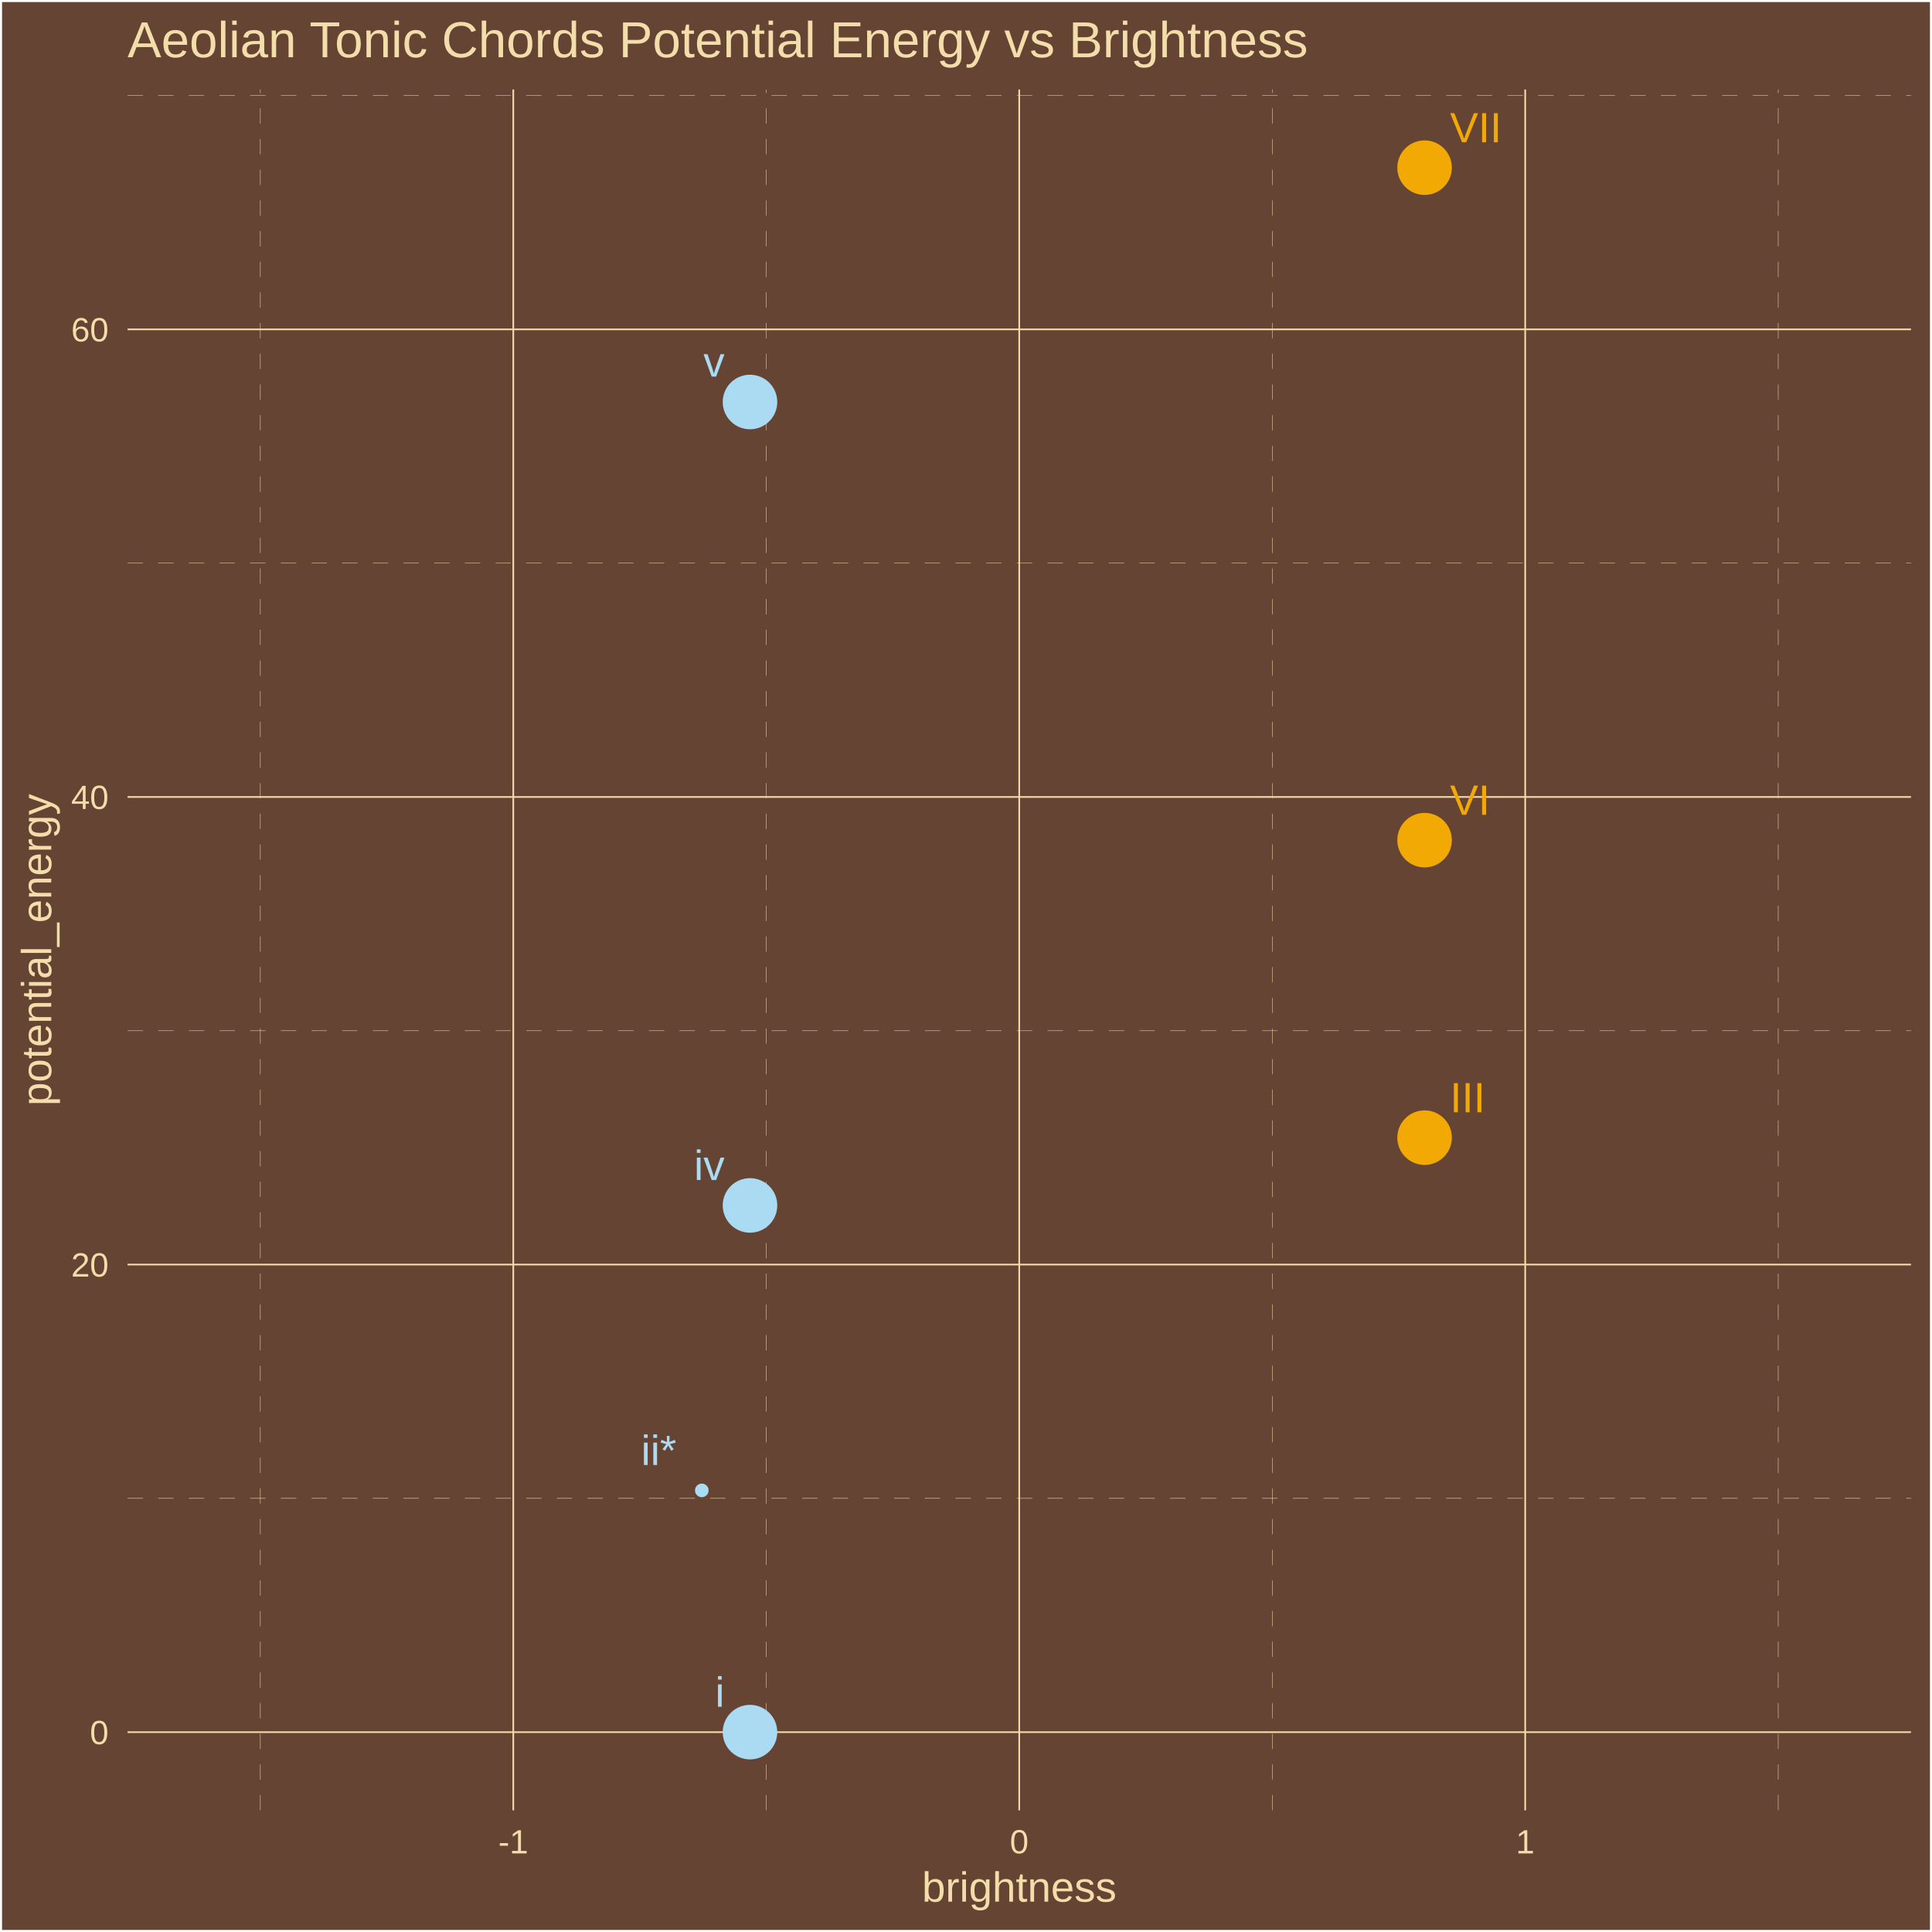
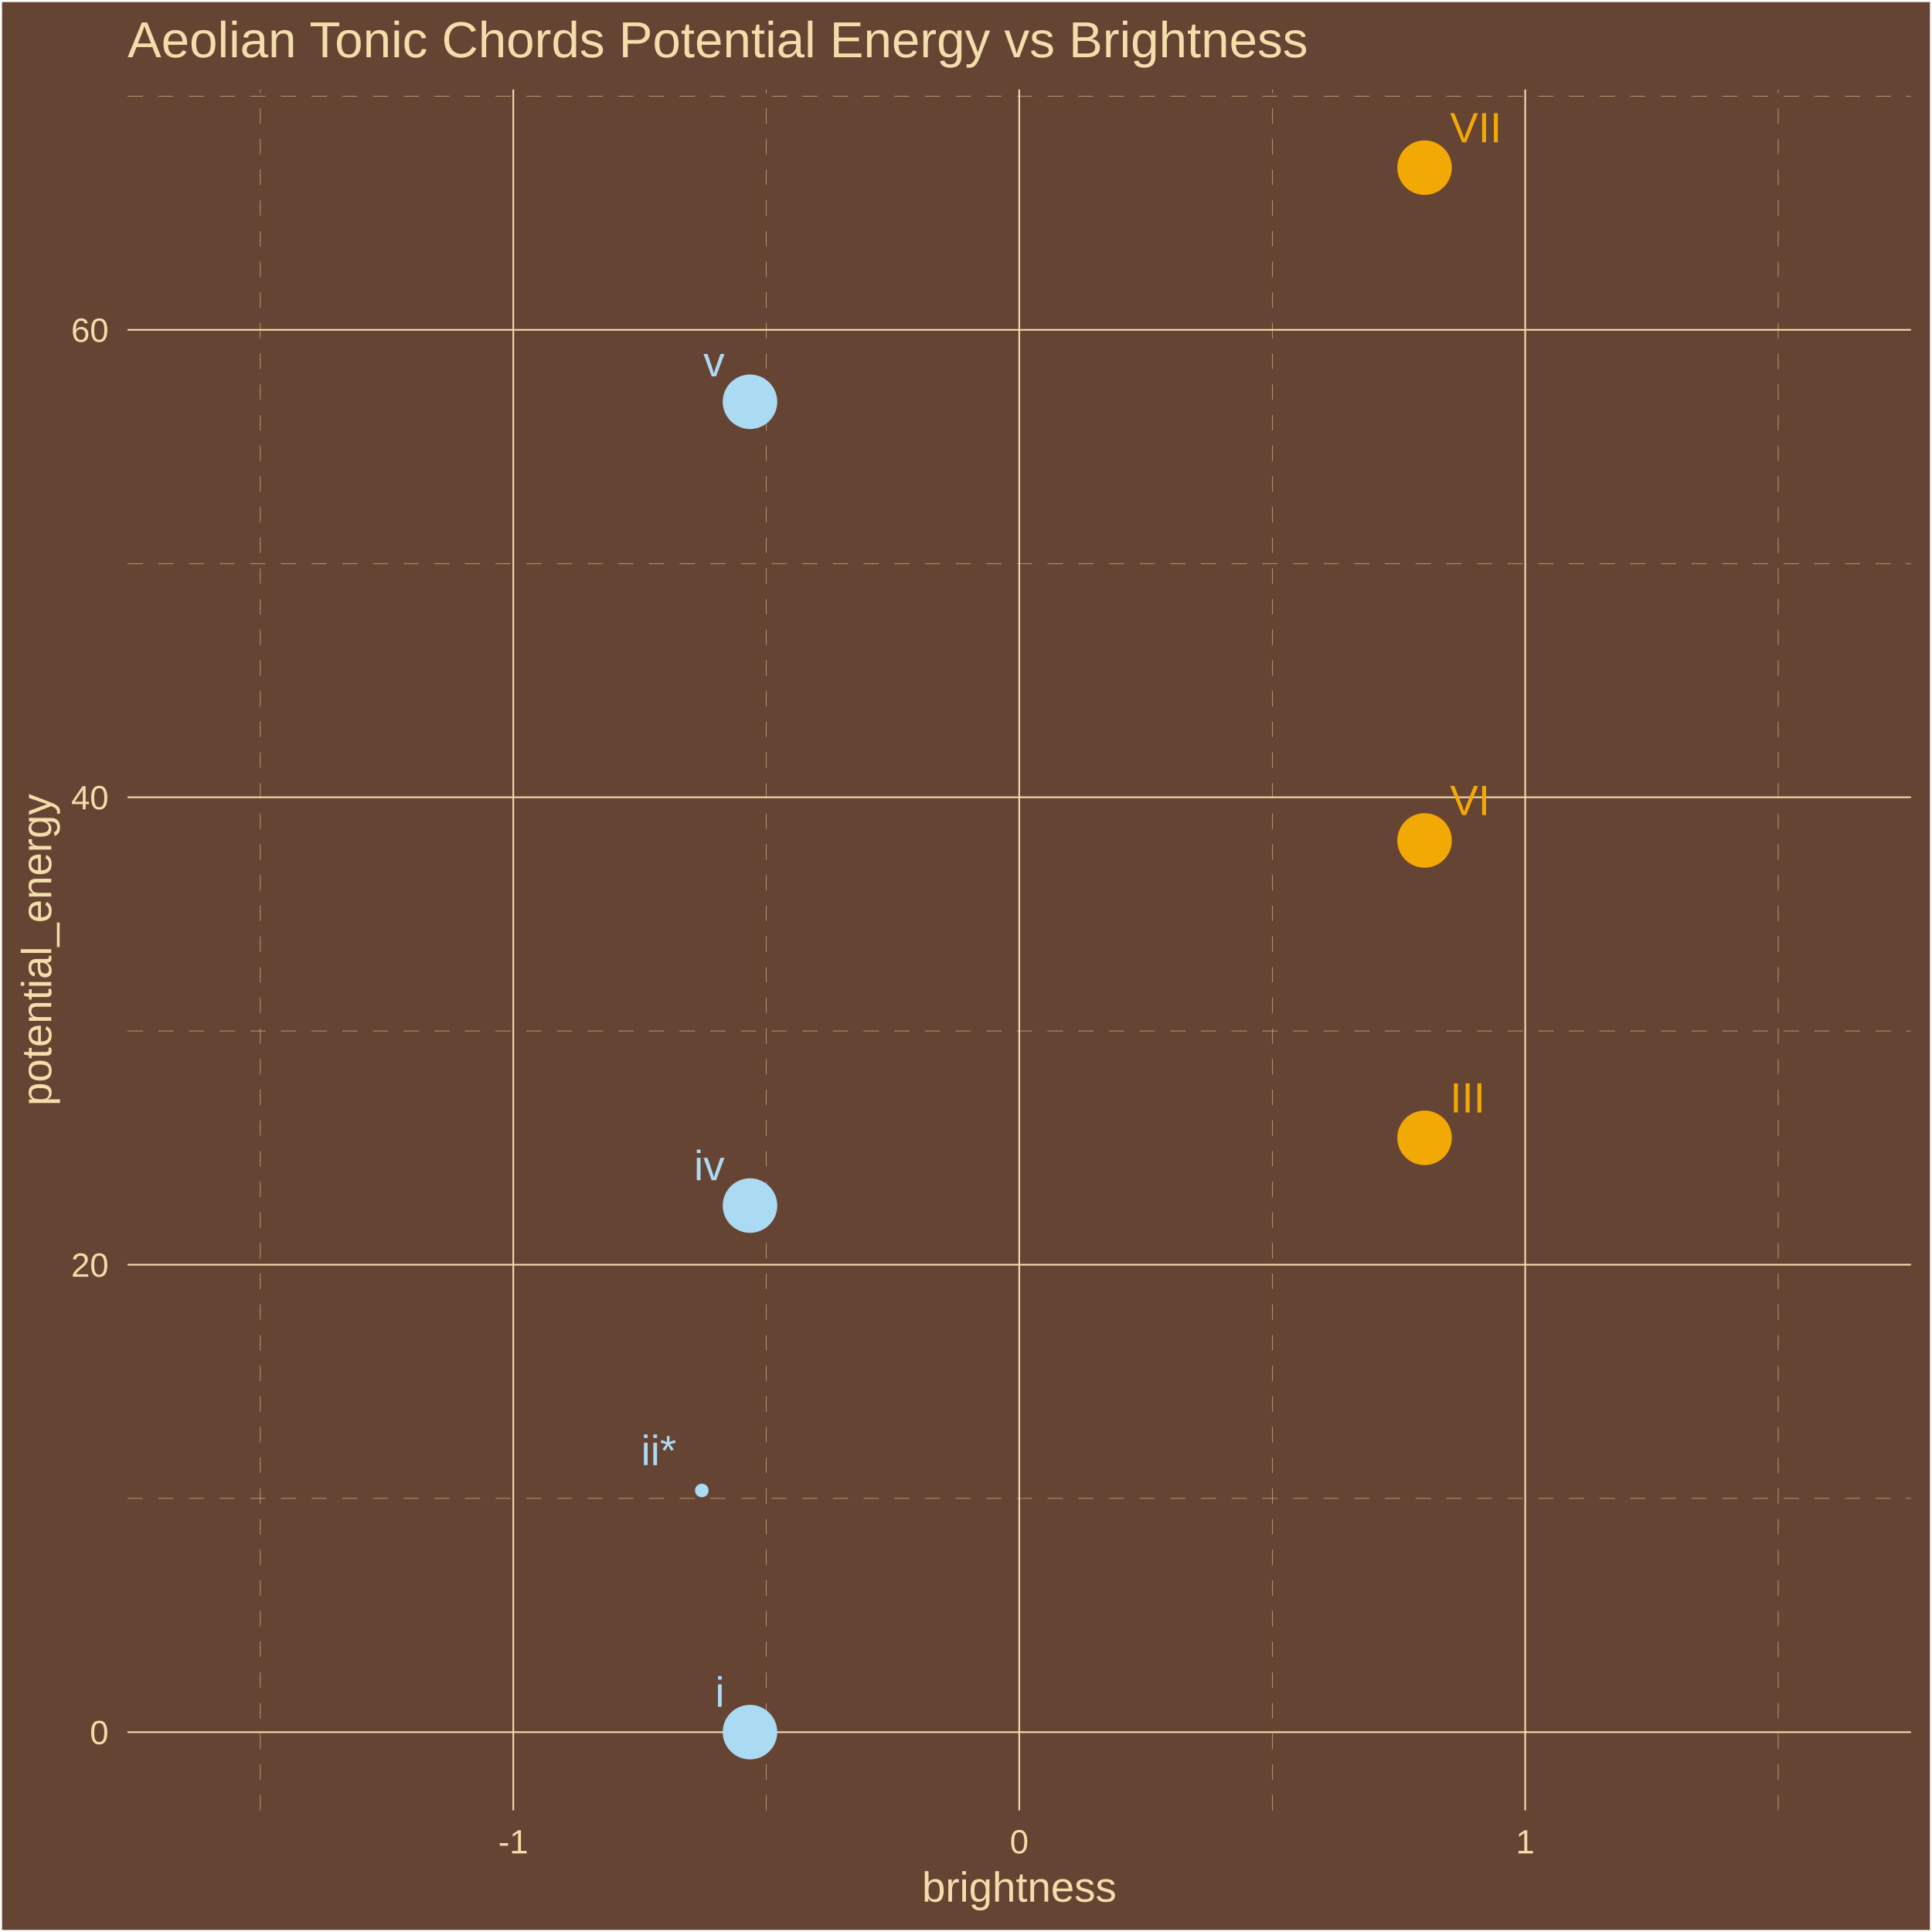
<svg xmlns="http://www.w3.org/2000/svg" class="svglite" width="504.00pt" height="504.00pt" viewBox="0 0 504.00 504.00">
  <defs>
    <style type="text/css">
    .svglite line, .svglite polyline, .svglite polygon, .svglite path, .svglite rect, .svglite circle {
      fill: none;
      stroke: #000000;
      stroke-linecap: round;
      stroke-linejoin: round;
      stroke-miterlimit: 10.00;
    }
    .svglite text {
      white-space: pre;
    }
  </style>
  </defs>
  <rect width="100%" height="100%" style="stroke: none; fill: #664433;" />
  <defs>
    <clipPath id="cpMC4wMHw1MDQuMDB8MC4wMHw1MDQuMDA=">
      <rect x="0.00" y="0.00" width="504.00" height="504.00" />
    </clipPath>
  </defs>
  <g clip-path="url(#cpMC4wMHw1MDQuMDB8MC4wMHw1MDQuMDA=)">
    <rect x="0.00" y="0" width="504.00" height="504.00" style="stroke-width: 1.07; stroke: #FFFFFF; fill: #664433;" />
  </g>
  <defs>
    <clipPath id="cpMzMuMjd8NDk4LjUyfDIzLjM0fDQ3Mi4yNw==">
      <rect x="33.27" y="23.34" width="465.25" height="448.93" />
    </clipPath>
  </defs>
  <g clip-path="url(#cpMzMuMjd8NDk4LjUyfDIzLjM0fDQ3Mi4yNw==)">
    <rect x="33.27" y="23.34" width="465.25" height="448.93" style="stroke-width: 1.07; stroke: none; fill: #664433;" />
-     <polyline points="33.27,390.87 498.52,390.87 " style="stroke-width: 0.11; stroke: #F3DDAB; stroke-dasharray: 4.00,4.00; stroke-linecap: butt;" />
-     <polyline points="33.27,268.89 498.52,268.89 " style="stroke-width: 0.11; stroke: #F3DDAB; stroke-dasharray: 4.00,4.00; stroke-linecap: butt;" />
-     <polyline points="33.27,146.91 498.52,146.91 " style="stroke-width: 0.11; stroke: #F3DDAB; stroke-dasharray: 4.00,4.00; stroke-linecap: butt;" />
-     <polyline points="33.27,24.93 498.52,24.93 " style="stroke-width: 0.11; stroke: #F3DDAB; stroke-dasharray: 4.00,4.00; stroke-linecap: butt;" />
+     <polyline points="33.27,390.89 498.52,390.89 " style="stroke-width: 0.11; stroke: #F3DDAB; stroke-dasharray: 4.00,4.00; stroke-linecap: butt;" />
+     <polyline points="33.27,268.95 498.52,268.95 " style="stroke-width: 0.11; stroke: #F3DDAB; stroke-dasharray: 4.00,4.00; stroke-linecap: butt;" />
+     <polyline points="33.27,147.01 498.52,147.01 " style="stroke-width: 0.11; stroke: #F3DDAB; stroke-dasharray: 4.00,4.00; stroke-linecap: butt;" />
+     <polyline points="33.27,25.07 498.52,25.07 " style="stroke-width: 0.11; stroke: #F3DDAB; stroke-dasharray: 4.00,4.00; stroke-linecap: butt;" />
    <polyline points="67.91,472.27 67.91,23.34 " style="stroke-width: 0.11; stroke: #F3DDAB; stroke-dasharray: 4.00,4.00; stroke-linecap: butt;" />
    <polyline points="199.90,472.27 199.90,23.34 " style="stroke-width: 0.11; stroke: #F3DDAB; stroke-dasharray: 4.00,4.00; stroke-linecap: butt;" />
    <polyline points="331.89,472.27 331.89,23.34 " style="stroke-width: 0.11; stroke: #F3DDAB; stroke-dasharray: 4.00,4.00; stroke-linecap: butt;" />
    <polyline points="463.88,472.27 463.88,23.34 " style="stroke-width: 0.11; stroke: #F3DDAB; stroke-dasharray: 4.00,4.00; stroke-linecap: butt;" />
    <polyline points="33.27,451.86 498.52,451.86 " style="stroke-width: 0.43; stroke: #F3DDAB; stroke-linecap: butt;" />
-     <polyline points="33.27,329.88 498.52,329.88 " style="stroke-width: 0.43; stroke: #F3DDAB; stroke-linecap: butt;" />
-     <polyline points="33.27,207.90 498.52,207.90 " style="stroke-width: 0.43; stroke: #F3DDAB; stroke-linecap: butt;" />
-     <polyline points="33.27,85.92 498.52,85.92 " style="stroke-width: 0.43; stroke: #F3DDAB; stroke-linecap: butt;" />
+     <polyline points="33.27,329.92 498.52,329.92 " style="stroke-width: 0.43; stroke: #F3DDAB; stroke-linecap: butt;" />
+     <polyline points="33.27,207.98 498.52,207.98 " style="stroke-width: 0.43; stroke: #F3DDAB; stroke-linecap: butt;" />
+     <polyline points="33.27,86.04 498.52,86.04 " style="stroke-width: 0.43; stroke: #F3DDAB; stroke-linecap: butt;" />
    <polyline points="133.90,472.27 133.90,23.34 " style="stroke-width: 0.43; stroke: #F3DDAB; stroke-linecap: butt;" />
    <polyline points="265.89,472.27 265.89,23.34 " style="stroke-width: 0.43; stroke: #F3DDAB; stroke-linecap: butt;" />
    <polyline points="397.88,472.27 397.88,23.34 " style="stroke-width: 0.43; stroke: #F3DDAB; stroke-linecap: butt;" />
    <circle cx="195.65" cy="451.86" r="6.76" style="stroke-width: 0.71; stroke: #ABDAF3; fill: #ABDAF3;" />
-     <circle cx="183.08" cy="388.80" r="1.42" style="stroke-width: 0.71; stroke: #ABDAF3; fill: #ABDAF3;" />
-     <circle cx="371.63" cy="296.78" r="6.76" style="stroke-width: 0.71; stroke: #F3A904; fill: #F3A904;" />
-     <circle cx="195.65" cy="314.46" r="6.76" style="stroke-width: 0.71; stroke: #ABDAF3; fill: #ABDAF3;" />
-     <circle cx="195.65" cy="104.87" r="6.76" style="stroke-width: 0.71; stroke: #ABDAF3; fill: #ABDAF3;" />
-     <circle cx="371.63" cy="219.17" r="6.76" style="stroke-width: 0.71; stroke: #F3A904; fill: #F3A904;" />
+     <circle cx="183.08" cy="388.82" r="1.42" style="stroke-width: 0.71; stroke: #ABDAF3; fill: #ABDAF3;" />
+     <circle cx="371.63" cy="296.83" r="6.76" style="stroke-width: 0.71; stroke: #F3A904; fill: #F3A904;" />
+     <circle cx="195.65" cy="314.50" r="6.76" style="stroke-width: 0.71; stroke: #ABDAF3; fill: #ABDAF3;" />
+     <circle cx="195.65" cy="104.81" r="6.76" style="stroke-width: 0.71; stroke: #ABDAF3; fill: #ABDAF3;" />
+     <circle cx="371.63" cy="219.25" r="6.76" style="stroke-width: 0.71; stroke: #F3A904; fill: #F3A904;" />
    <circle cx="371.63" cy="43.74" r="6.76" style="stroke-width: 0.71; stroke: #F3A904; fill: #F3A904;" />
    <polygon points="180.96,451.86 193.49,451.86 193.40,451.86 193.75,451.84 194.09,451.77 194.41,451.65 194.71,451.48 194.98,451.26 195.21,451.00 195.40,450.70 195.54,450.38 195.62,450.05 195.65,449.70 195.65,449.70 195.65,431.71 195.65,431.71 195.62,431.36 195.54,431.02 195.40,430.70 195.21,430.41 194.98,430.15 194.71,429.93 194.41,429.76 194.09,429.63 193.75,429.56 193.49,429.55 180.96,429.55 181.22,429.56 180.87,429.55 180.53,429.59 180.19,429.69 179.88,429.84 179.59,430.03 179.34,430.28 179.13,430.55 178.97,430.86 178.86,431.19 178.81,431.53 178.80,431.71 178.80,449.70 178.81,449.53 178.81,449.87 178.86,450.22 178.97,450.55 179.13,450.85 179.34,451.13 179.59,451.37 179.88,451.57 180.19,451.72 180.53,451.82 180.87,451.86 " style="stroke-width: nan; stroke: none;" />
    <text x="189.02" y="445.24" text-anchor="end" style="font-size: 11.04px;fill: #ABDAF3; font-family: &quot;Arial&quot;;" textLength="2.45px" lengthAdjust="spacingAndGlyphs">i</text>
-     <polygon points="161.65,388.80 180.92,388.80 180.83,388.80 181.18,388.79 181.52,388.72 181.84,388.60 182.14,388.42 182.41,388.20 182.64,387.94 182.83,387.65 182.97,387.33 183.05,386.99 183.08,386.64 183.08,386.64 183.08,368.65 183.08,368.65 183.05,368.30 182.97,367.97 182.83,367.65 182.64,367.35 182.41,367.09 182.14,366.87 181.84,366.70 181.52,366.58 181.18,366.51 180.92,366.49 161.65,366.49 161.91,366.51 161.56,366.49 161.22,366.53 160.88,366.63 160.57,366.78 160.28,366.98 160.03,367.22 159.82,367.50 159.66,367.80 159.55,368.13 159.50,368.48 159.49,368.65 159.49,386.64 159.50,386.47 159.50,386.82 159.55,387.16 159.66,387.49 159.82,387.80 160.03,388.08 160.28,388.32 160.57,388.51 160.88,388.66 161.22,388.76 161.56,388.80 " style="stroke-width: nan; stroke: none;" />
-     <text x="176.45" y="382.18" text-anchor="end" style="font-size: 11.04px;fill: #ABDAF3; font-family: &quot;Arial&quot;;" textLength="9.19px" lengthAdjust="spacingAndGlyphs">ii*</text>
-     <polygon points="373.79,296.78 393.07,296.78 392.99,296.78 393.34,296.77 393.68,296.70 394.00,296.57 394.30,296.40 394.57,296.18 394.80,295.92 394.99,295.63 395.12,295.31 395.21,294.97 395.23,294.62 395.23,294.62 395.23,276.63 395.23,276.63 395.21,276.28 395.12,275.94 394.99,275.63 394.80,275.33 394.57,275.07 394.30,274.85 394.00,274.68 393.68,274.55 393.34,274.48 393.07,274.47 373.79,274.47 374.05,274.48 373.71,274.47 373.36,274.51 373.03,274.61 372.71,274.76 372.43,274.96 372.18,275.20 371.97,275.47 371.81,275.78 371.70,276.11 371.64,276.46 371.63,276.63 371.63,294.62 371.64,294.45 371.64,294.80 371.70,295.14 371.81,295.47 371.97,295.78 372.18,296.05 372.43,296.29 372.71,296.49 373.03,296.64 373.36,296.74 373.71,296.78 " style="stroke-width: nan; stroke: none;" />
-     <text x="378.26" y="290.16" style="font-size: 11.04px;fill: #F3A904; font-family: &quot;Arial&quot;;" textLength="9.20px" lengthAdjust="spacingAndGlyphs">III</text>
-     <polygon points="175.44,314.46 193.49,314.46 193.40,314.46 193.75,314.44 194.09,314.37 194.41,314.25 194.71,314.07 194.98,313.85 195.21,313.59 195.40,313.30 195.54,312.98 195.62,312.64 195.65,312.30 195.65,312.30 195.65,294.30 195.65,294.30 195.62,293.96 195.54,293.62 195.40,293.30 195.21,293.01 194.98,292.75 194.71,292.53 194.41,292.35 194.09,292.23 193.75,292.16 193.49,292.14 175.44,292.14 175.70,292.16 175.36,292.15 175.01,292.19 174.68,292.28 174.36,292.43 174.08,292.63 173.83,292.87 173.62,293.15 173.46,293.46 173.35,293.79 173.29,294.13 173.28,294.30 173.28,312.30 173.29,312.12 173.29,312.47 173.35,312.81 173.46,313.14 173.62,313.45 173.83,313.73 174.08,313.97 174.36,314.17 174.68,314.32 175.01,314.41 175.36,314.46 " style="stroke-width: nan; stroke: none;" />
-     <text x="189.02" y="307.83" text-anchor="end" style="font-size: 11.04px;fill: #ABDAF3; font-family: &quot;Arial&quot;;" textLength="7.96px" lengthAdjust="spacingAndGlyphs">iv</text>
-     <polygon points="177.89,104.87 193.49,104.87 193.40,104.86 193.75,104.85 194.09,104.78 194.41,104.66 194.71,104.48 194.98,104.26 195.21,104.00 195.40,103.71 195.54,103.39 195.62,103.05 195.65,102.71 195.65,102.71 195.65,84.71 195.65,84.71 195.62,84.37 195.54,84.03 195.40,83.71 195.21,83.42 194.98,83.15 194.71,82.94 194.41,82.76 194.09,82.64 193.75,82.57 193.49,82.55 177.89,82.55 178.15,82.57 177.81,82.55 177.46,82.60 177.13,82.69 176.81,82.84 176.53,83.04 176.28,83.28 176.07,83.56 175.91,83.87 175.80,84.20 175.74,84.54 175.73,84.71 175.73,102.71 175.74,102.53 175.74,102.88 175.80,103.22 175.91,103.55 176.07,103.86 176.28,104.14 176.53,104.38 176.81,104.58 177.13,104.73 177.46,104.82 177.81,104.86 " style="stroke-width: nan; stroke: none;" />
-     <text x="189.02" y="98.24" text-anchor="end" style="font-size: 11.04px;fill: #ABDAF3; font-family: &quot;Arial&quot;;" textLength="5.52px" lengthAdjust="spacingAndGlyphs">v</text>
-     <polygon points="373.79,219.17 394.30,219.17 394.21,219.17 394.56,219.15 394.90,219.08 395.22,218.96 395.53,218.79 395.80,218.57 396.03,218.31 396.21,218.01 396.35,217.69 396.43,217.36 396.46,217.01 396.46,217.01 396.46,199.02 396.46,199.02 396.43,198.67 396.35,198.33 396.21,198.01 396.03,197.72 395.80,197.46 395.53,197.24 395.22,197.06 394.90,196.94 394.56,196.87 394.30,196.86 373.79,196.86 374.05,196.87 373.71,196.86 373.36,196.90 373.03,197.00 372.71,197.15 372.43,197.34 372.18,197.58 371.97,197.86 371.81,198.17 371.70,198.50 371.64,198.84 371.63,199.02 371.63,217.01 371.64,216.84 371.64,217.18 371.70,217.53 371.81,217.86 371.97,218.16 372.18,218.44 372.43,218.68 372.71,218.88 373.03,219.03 373.36,219.13 373.71,219.17 " style="stroke-width: nan; stroke: none;" />
-     <text x="378.26" y="212.55" style="font-size: 11.04px;fill: #F3A904; font-family: &quot;Arial&quot;;" textLength="10.43px" lengthAdjust="spacingAndGlyphs">VI</text>
+     <polygon points="161.65,388.82 180.92,388.82 180.83,388.82 181.18,388.81 181.52,388.74 181.84,388.62 182.14,388.44 182.41,388.22 182.64,387.96 182.83,387.67 182.97,387.35 183.05,387.01 183.08,386.66 183.08,386.66 183.08,368.67 183.08,368.67 183.05,368.33 182.97,367.99 182.83,367.67 182.64,367.37 182.41,367.11 182.14,366.89 181.84,366.72 181.52,366.60 181.18,366.53 180.92,366.51 161.65,366.51 161.91,366.53 161.56,366.51 161.22,366.56 160.88,366.65 160.57,366.80 160.28,367.00 160.03,367.24 159.82,367.52 159.66,367.83 159.55,368.16 159.50,368.50 159.49,368.67 159.49,386.66 159.50,386.49 159.50,386.84 159.55,387.18 159.66,387.51 159.82,387.82 160.03,388.10 160.28,388.34 160.57,388.54 160.88,388.68 161.22,388.78 161.56,388.82 " style="stroke-width: nan; stroke: none;" />
+     <text x="176.45" y="382.20" text-anchor="end" style="font-size: 11.04px;fill: #ABDAF3; font-family: &quot;Arial&quot;;" textLength="9.19px" lengthAdjust="spacingAndGlyphs">ii*</text>
+     <polygon points="373.79,296.83 393.07,296.83 392.99,296.83 393.34,296.82 393.68,296.75 394.00,296.62 394.30,296.45 394.57,296.23 394.80,295.97 394.99,295.68 395.12,295.36 395.21,295.02 395.23,294.67 395.23,294.67 395.23,276.68 395.23,276.68 395.21,276.33 395.12,276.00 394.99,275.68 394.80,275.38 394.57,275.12 394.30,274.90 394.00,274.73 393.68,274.61 393.34,274.54 393.07,274.52 373.79,274.52 374.05,274.54 373.71,274.52 373.36,274.56 373.03,274.66 372.71,274.81 372.43,275.01 372.18,275.25 371.97,275.53 371.81,275.83 371.70,276.16 371.64,276.51 371.63,276.68 371.63,294.67 371.64,294.50 371.64,294.85 371.70,295.19 371.81,295.52 371.97,295.83 372.18,296.11 372.43,296.35 372.71,296.54 373.03,296.69 373.36,296.79 373.71,296.83 " style="stroke-width: nan; stroke: none;" />
+     <text x="378.26" y="290.21" style="font-size: 11.04px;fill: #F3A904; font-family: &quot;Arial&quot;;" textLength="9.20px" lengthAdjust="spacingAndGlyphs">III</text>
+     <polygon points="175.44,314.50 193.49,314.50 193.40,314.50 193.75,314.49 194.09,314.42 194.41,314.29 194.71,314.12 194.98,313.90 195.21,313.64 195.40,313.35 195.54,313.03 195.62,312.69 195.65,312.34 195.65,312.34 195.65,294.35 195.65,294.35 195.62,294.00 195.54,293.67 195.40,293.35 195.21,293.05 194.98,292.79 194.71,292.57 194.41,292.40 194.09,292.27 193.75,292.21 193.49,292.19 175.44,292.19 175.70,292.21 175.36,292.19 175.01,292.23 174.68,292.33 174.36,292.48 174.08,292.68 173.83,292.92 173.62,293.20 173.46,293.50 173.35,293.83 173.29,294.18 173.28,294.35 173.28,312.34 173.29,312.17 173.29,312.52 173.35,312.86 173.46,313.19 173.62,313.50 173.83,313.77 174.08,314.02 174.36,314.21 174.68,314.36 175.01,314.46 175.36,314.50 " style="stroke-width: nan; stroke: none;" />
+     <text x="189.02" y="307.88" text-anchor="end" style="font-size: 11.04px;fill: #ABDAF3; font-family: &quot;Arial&quot;;" textLength="7.96px" lengthAdjust="spacingAndGlyphs">iv</text>
+     <polygon points="177.89,104.81 193.49,104.81 193.40,104.81 193.75,104.79 194.09,104.72 194.41,104.60 194.71,104.42 194.98,104.20 195.21,103.94 195.40,103.65 195.54,103.33 195.62,102.99 195.65,102.65 195.65,102.65 195.65,84.65 195.65,84.65 195.62,84.31 195.54,83.97 195.40,83.65 195.21,83.36 194.98,83.10 194.71,82.88 194.41,82.70 194.09,82.58 193.75,82.51 193.49,82.49 177.89,82.49 178.15,82.51 177.81,82.50 177.46,82.54 177.13,82.63 176.81,82.78 176.53,82.98 176.28,83.22 176.07,83.50 175.91,83.81 175.80,84.14 175.74,84.48 175.73,84.65 175.73,102.65 175.74,102.47 175.74,102.82 175.80,103.16 175.91,103.49 176.07,103.80 176.28,104.08 176.53,104.32 176.81,104.52 177.13,104.67 177.46,104.76 177.81,104.81 " style="stroke-width: nan; stroke: none;" />
+     <text x="189.02" y="98.18" text-anchor="end" style="font-size: 11.04px;fill: #ABDAF3; font-family: &quot;Arial&quot;;" textLength="5.52px" lengthAdjust="spacingAndGlyphs">v</text>
+     <polygon points="373.79,219.25 394.30,219.25 394.21,219.24 394.56,219.23 394.90,219.16 395.22,219.04 395.53,218.86 395.80,218.64 396.03,218.38 396.21,218.09 396.35,217.77 396.43,217.43 396.46,217.09 396.46,217.09 396.46,199.09 396.46,199.09 396.43,198.75 396.35,198.41 396.21,198.09 396.03,197.80 395.80,197.54 395.53,197.32 395.22,197.14 394.90,197.02 394.56,196.95 394.30,196.93 373.79,196.93 374.05,196.95 373.71,196.93 373.36,196.98 373.03,197.07 372.71,197.22 372.43,197.42 372.18,197.66 371.97,197.94 371.81,198.25 371.70,198.58 371.64,198.92 371.63,199.09 371.63,217.09 371.64,216.91 371.64,217.26 371.70,217.60 371.81,217.93 371.97,218.24 372.18,218.52 372.43,218.76 372.71,218.96 373.03,219.11 373.36,219.20 373.71,219.24 " style="stroke-width: nan; stroke: none;" />
+     <text x="378.26" y="212.62" style="font-size: 11.04px;fill: #F3A904; font-family: &quot;Arial&quot;;" textLength="10.43px" lengthAdjust="spacingAndGlyphs">VI</text>
    <polygon points="373.79,43.74 397.37,43.74 397.28,43.74 397.63,43.73 397.97,43.66 398.29,43.53 398.59,43.36 398.86,43.14 399.09,42.88 399.28,42.59 399.41,42.27 399.50,41.93 399.53,41.58 399.53,41.58 399.53,23.59 399.53,23.59 399.50,23.24 399.41,22.90 399.28,22.59 399.09,22.29 398.86,22.03 398.59,21.81 398.29,21.64 397.97,21.51 397.63,21.44 397.37,21.43 373.79,21.43 374.05,21.44 373.71,21.43 373.36,21.47 373.03,21.57 372.71,21.72 372.43,21.92 372.18,22.16 371.97,22.43 371.81,22.74 371.70,23.07 371.64,23.42 371.63,23.59 371.63,41.58 371.64,41.41 371.64,41.76 371.70,42.10 371.81,42.43 371.97,42.74 372.18,43.01 372.43,43.25 372.71,43.45 373.03,43.60 373.36,43.70 373.71,43.74 " style="stroke-width: nan; stroke: none;" />
    <text x="378.26" y="37.12" style="font-size: 11.04px;fill: #F3A904; font-family: &quot;Arial&quot;;" textLength="13.49px" lengthAdjust="spacingAndGlyphs">VII</text>
  </g>
  <g clip-path="url(#cpMC4wMHw1MDQuMDB8MC4wMHw1MDQuMDA=)">
    <text x="28.34" y="455.01" text-anchor="end" style="font-size: 8.80px;fill: #F3DDAB; font-family: &quot;Arial&quot;;" textLength="4.90px" lengthAdjust="spacingAndGlyphs">0</text>
-     <text x="28.34" y="333.03" text-anchor="end" style="font-size: 8.80px;fill: #F3DDAB; font-family: &quot;Arial&quot;;" textLength="9.79px" lengthAdjust="spacingAndGlyphs">20</text>
-     <text x="28.34" y="211.05" text-anchor="end" style="font-size: 8.80px;fill: #F3DDAB; font-family: &quot;Arial&quot;;" textLength="9.79px" lengthAdjust="spacingAndGlyphs">40</text>
-     <text x="28.34" y="89.07" text-anchor="end" style="font-size: 8.80px;fill: #F3DDAB; font-family: &quot;Arial&quot;;" textLength="9.79px" lengthAdjust="spacingAndGlyphs">60</text>
+     <text x="28.34" y="333.07" text-anchor="end" style="font-size: 8.80px;fill: #F3DDAB; font-family: &quot;Arial&quot;;" textLength="9.79px" lengthAdjust="spacingAndGlyphs">20</text>
+     <text x="28.34" y="211.13" text-anchor="end" style="font-size: 8.80px;fill: #F3DDAB; font-family: &quot;Arial&quot;;" textLength="9.79px" lengthAdjust="spacingAndGlyphs">40</text>
+     <text x="28.34" y="89.19" text-anchor="end" style="font-size: 8.80px;fill: #F3DDAB; font-family: &quot;Arial&quot;;" textLength="9.79px" lengthAdjust="spacingAndGlyphs">60</text>
    <text x="133.90" y="483.50" text-anchor="middle" style="font-size: 8.80px;fill: #F3DDAB; font-family: &quot;Arial&quot;;" textLength="7.83px" lengthAdjust="spacingAndGlyphs">-1</text>
    <text x="265.89" y="483.50" text-anchor="middle" style="font-size: 8.80px;fill: #F3DDAB; font-family: &quot;Arial&quot;;" textLength="4.90px" lengthAdjust="spacingAndGlyphs">0</text>
    <text x="397.88" y="483.50" text-anchor="middle" style="font-size: 8.80px;fill: #F3DDAB; font-family: &quot;Arial&quot;;" textLength="4.90px" lengthAdjust="spacingAndGlyphs">1</text>
    <text x="265.89" y="496.09" text-anchor="middle" style="font-size: 11.00px;fill: #F3DDAB; font-family: &quot;Arial&quot;;" textLength="50.76px" lengthAdjust="spacingAndGlyphs">brightness</text>
    <text transform="translate(13.37,247.80) rotate(-90)" text-anchor="middle" style="font-size: 11.00px;fill: #F3DDAB; font-family: &quot;Arial&quot;;" textLength="81.35px" lengthAdjust="spacingAndGlyphs">potential_energy</text>
    <text x="33.27" y="14.94" style="font-size: 13.20px;fill: #F3DDAB; font-family: &quot;Arial&quot;;" textLength="309.42px" lengthAdjust="spacingAndGlyphs">Aeolian Tonic Chords Potential Energy vs Brightness</text>
  </g>
</svg>
